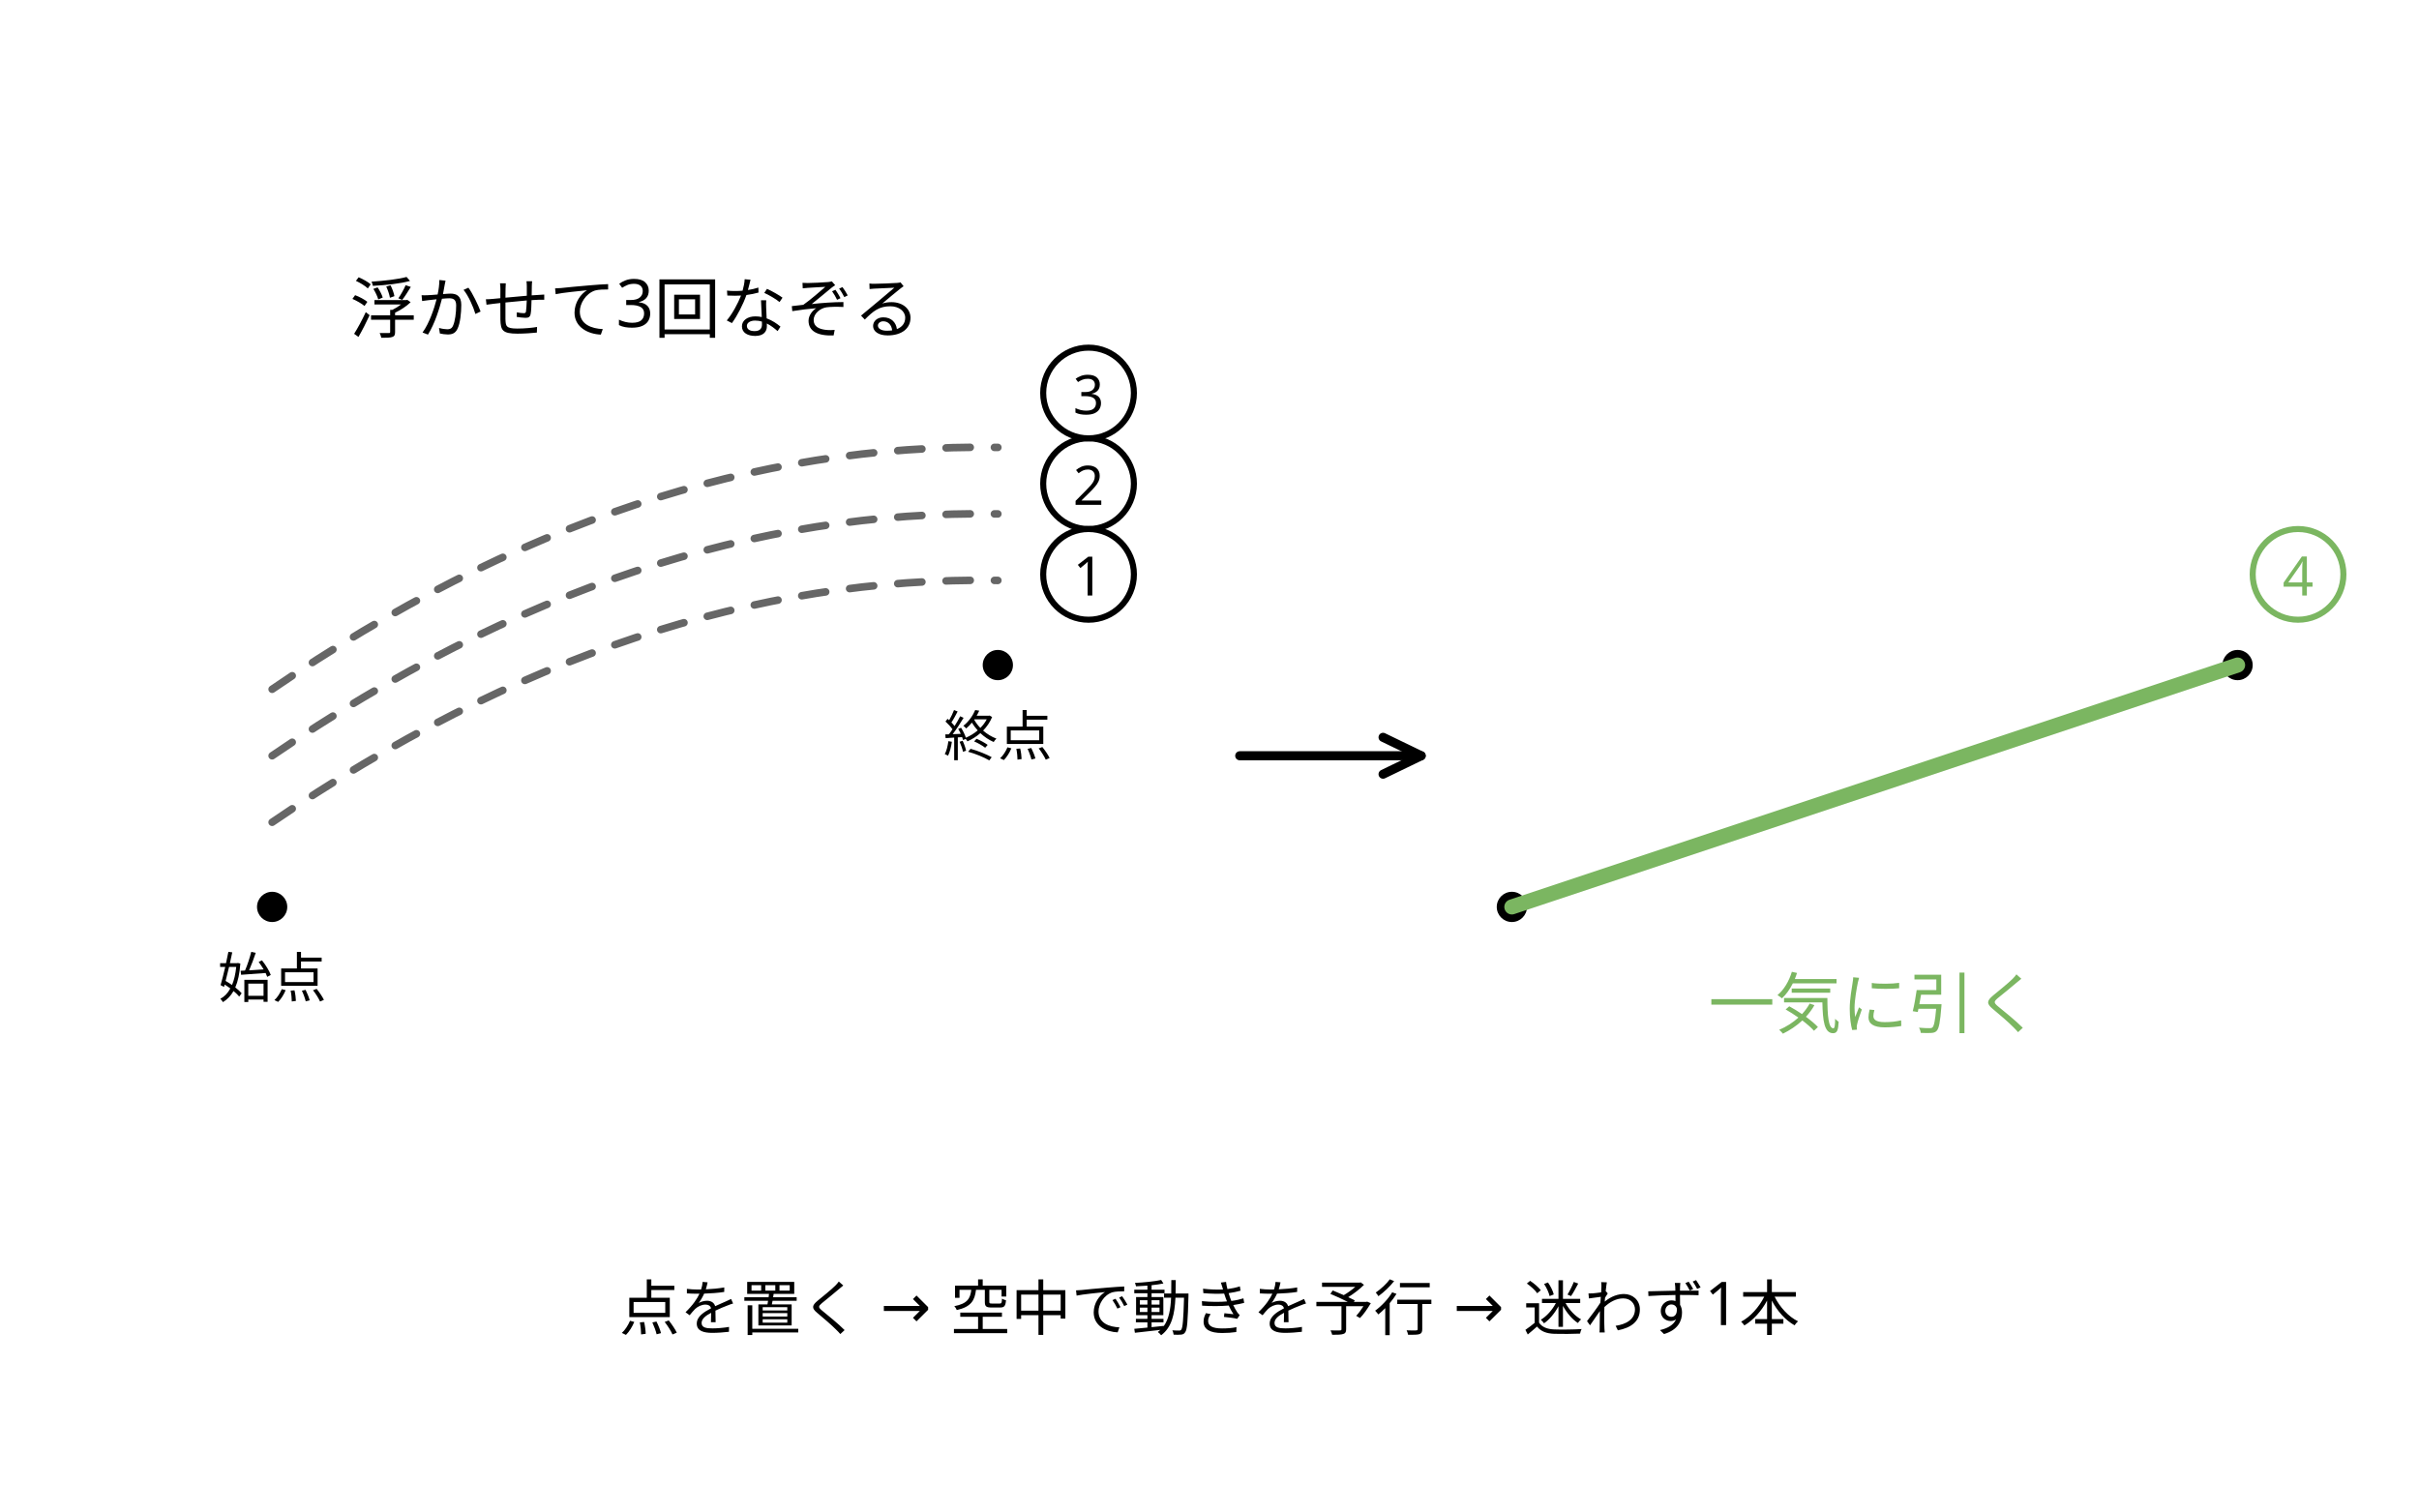
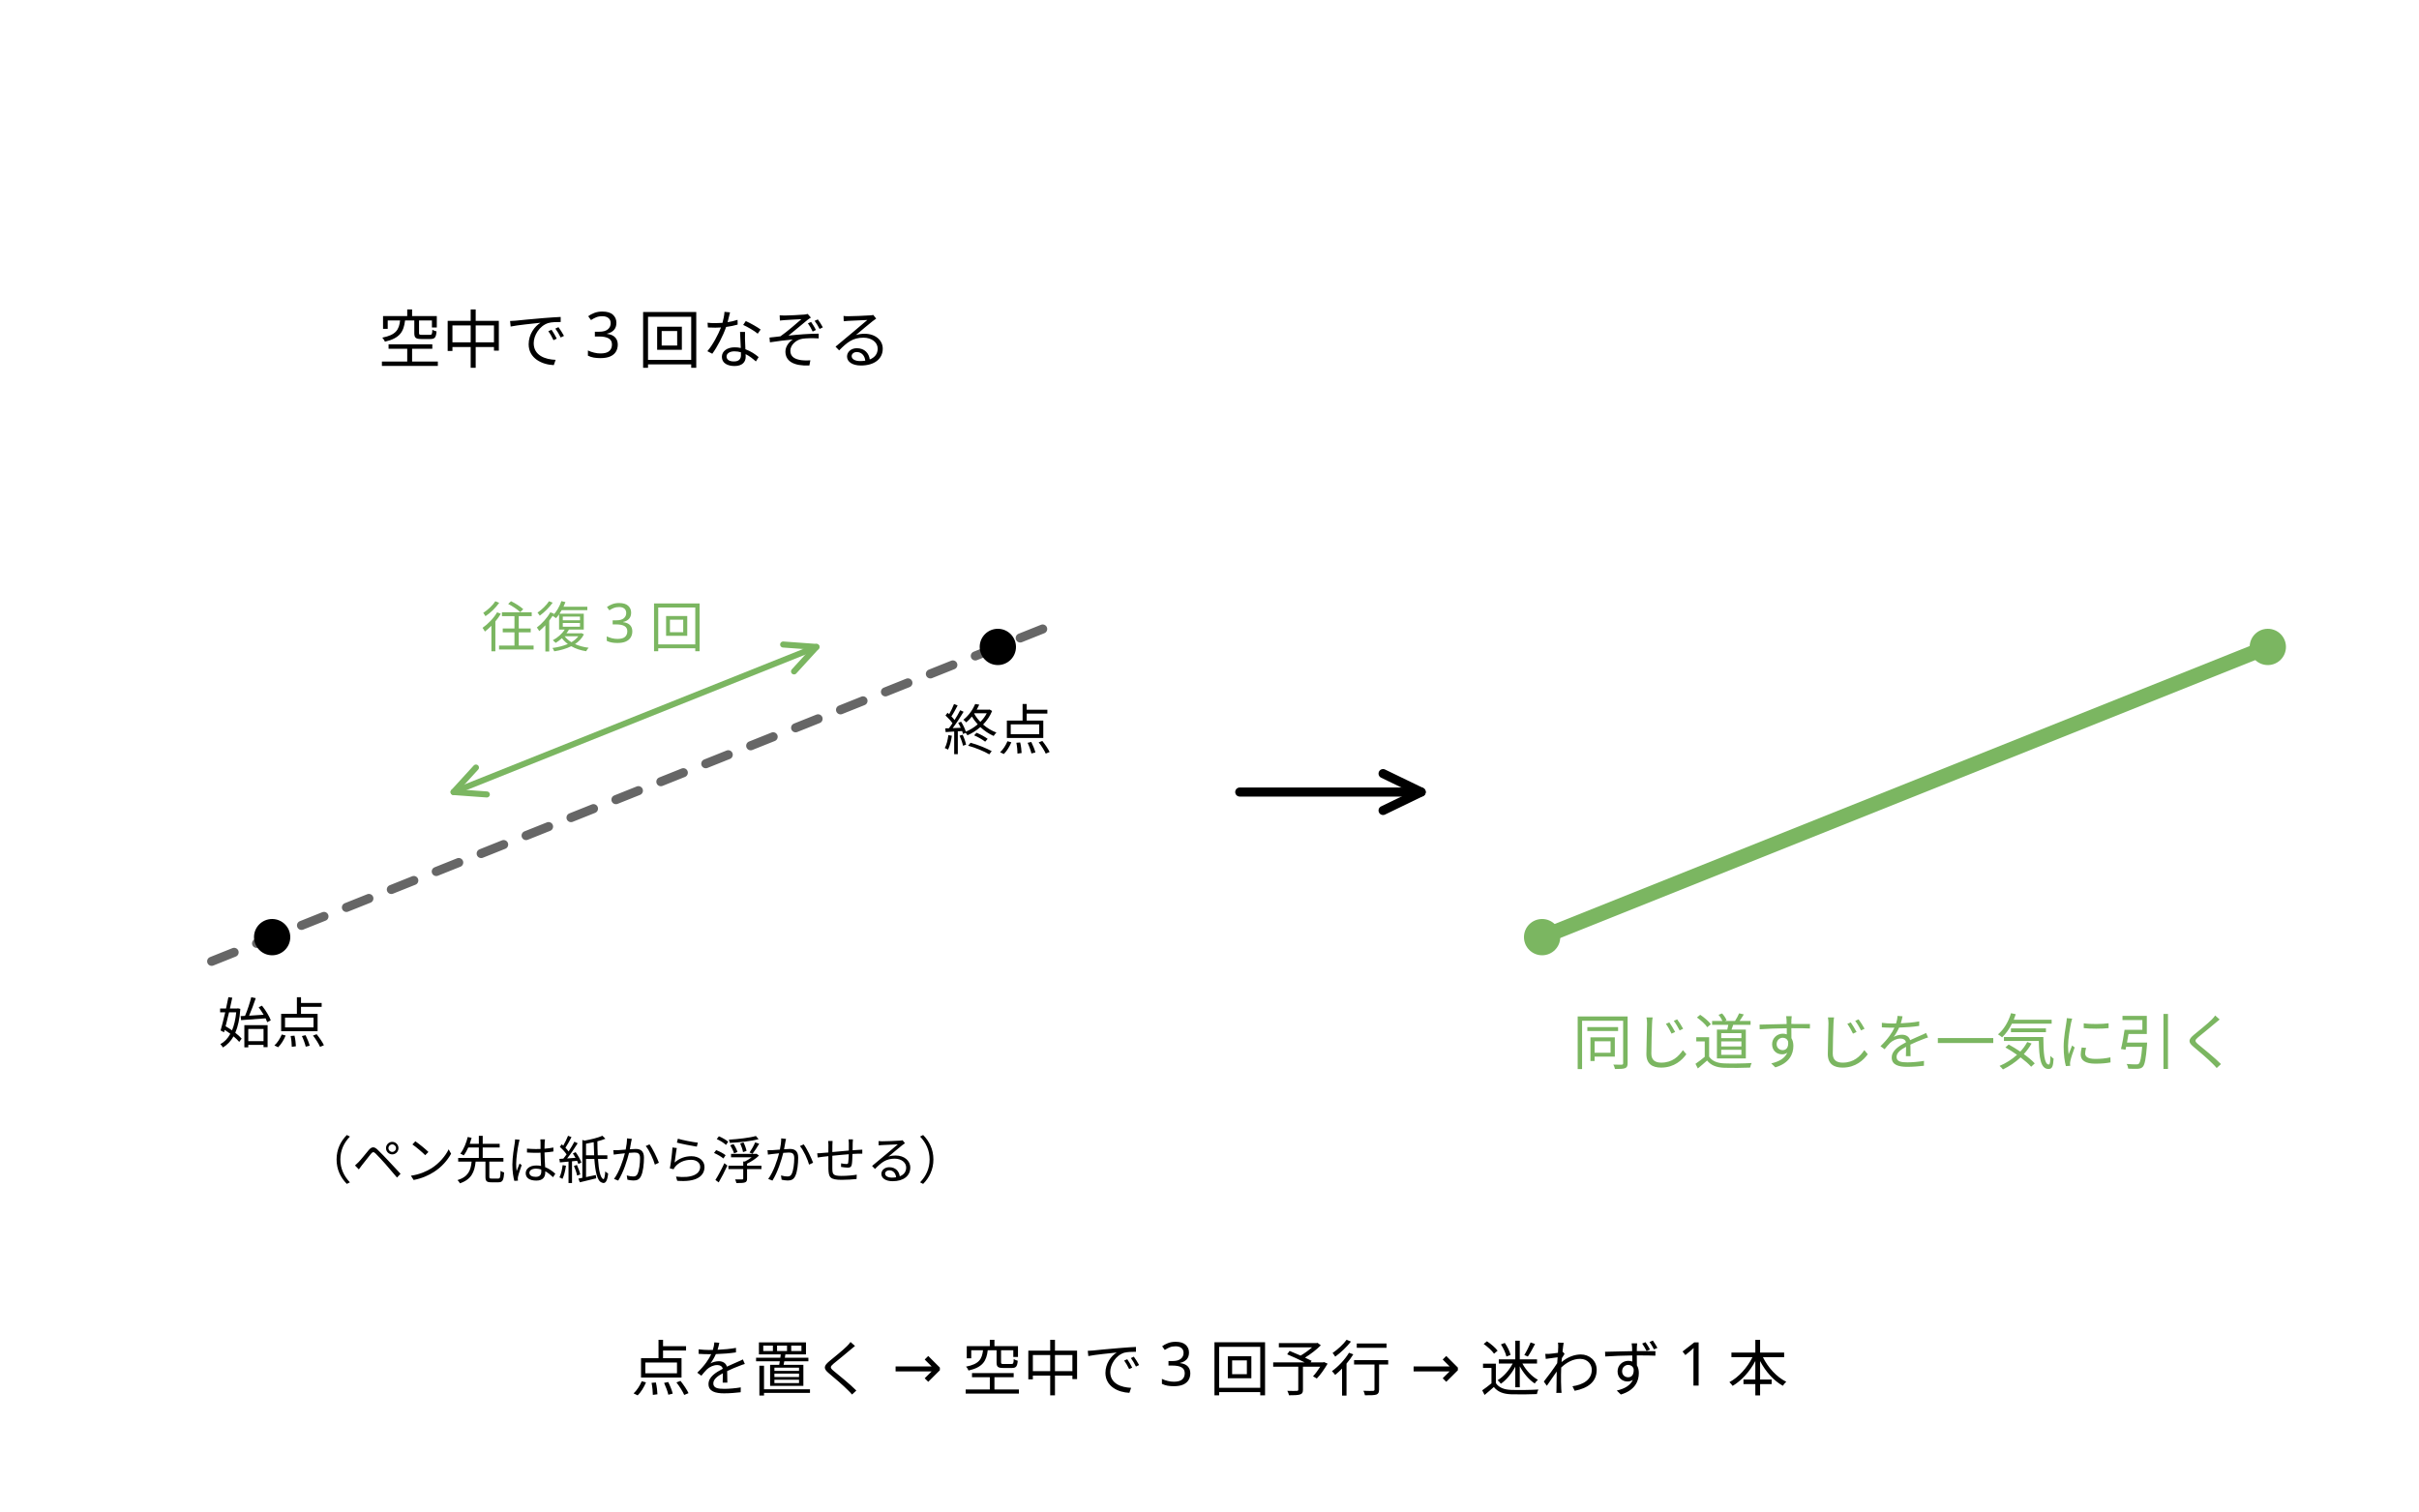
<svg xmlns="http://www.w3.org/2000/svg" viewBox="0 0 800 500" fill="none" stroke="currentColor" stroke-width="2.5" stroke-linecap="round" stroke-linejoin="round" font-family="Zen Kaku Gothic New, sans-serif">
-   <circle cx="90" cy="300" r="5" fill="currentColor" stroke="none" />
-   <circle cx="330" cy="220" r="5" fill="currentColor" stroke="none" />
-   <path d="M90,272 Q210,190 330,192" stroke-dasharray="8 8" opacity="0.6" />
-   <path d="M90,250 Q210,168 330,170" stroke-dasharray="8 8" opacity="0.6" />
-   <path d="M90,228 Q210,146 330,148" stroke-dasharray="8 8" opacity="0.6" />
-   <circle cx="360" cy="190" r="15" stroke="currentColor" stroke-width="2" />
-   <text x="360" y="197" font-size="18" fill="currentColor" stroke="none" text-anchor="middle">1</text>
-   <circle cx="360" cy="160" r="15" stroke="currentColor" stroke-width="2" />
-   <text x="360" y="167" font-size="18" fill="currentColor" stroke="none" text-anchor="middle">2</text>
-   <circle cx="360" cy="130" r="15" stroke="currentColor" stroke-width="2" />
-   <text x="360" y="137" font-size="18" fill="currentColor" stroke="none" text-anchor="middle">3</text>
-   <text x="210" y="110" font-size="22" fill="currentColor" stroke="none" text-anchor="middle">浮かせて3回なぞる</text>
-   <line x1="410" y1="250" x2="470" y2="250" stroke-width="3" />
-   <path d="M457.4,256.1 L470,250 L457.4,243.9" stroke-width="3" />
-   <circle cx="500" cy="300" r="5" fill="currentColor" stroke="none" />
-   <circle cx="740" cy="220" r="5" fill="currentColor" stroke="none" />
-   <line x1="500" y1="300" x2="740" y2="220" stroke="#7BB661" stroke-width="5" />
-   <circle cx="760" cy="190" r="15" stroke="#7BB661" stroke-width="2" />
-   <text x="760" y="197" font-size="18" fill="#7BB661" stroke="none" text-anchor="middle">4</text>
-   <text x="620" y="340" font-size="22" fill="#7BB661" stroke="none" text-anchor="middle">一気に引く</text>
-   <text x="90" y="330" font-size="18" fill="currentColor" stroke="none" text-anchor="middle">始点</text>
-   <text x="330" y="250" font-size="18" fill="currentColor" stroke="none" text-anchor="middle">終点</text>
-   <text x="400" y="440" font-size="20" fill="currentColor" stroke="none" text-anchor="middle">点を置く → 空中で動きを予行 → 迷わず1本</text>
+   <line x1="70" y1="318" x2="350" y2="206" stroke-dasharray="8 8" opacity="0.6" stroke-width="3" />
+   <circle cx="90" cy="310" r="6" fill="currentColor" stroke="none" />
+   <circle cx="330" cy="214" r="6" fill="currentColor" stroke="none" />
+   <text x="90" y="345" font-size="18" fill="currentColor" stroke="none" text-anchor="middle">始点</text>
+   <text x="330" y="248" font-size="18" fill="currentColor" stroke="none" text-anchor="middle">終点</text>
+   <line x1="150" y1="262" x2="270" y2="214" stroke="#7BB661" stroke-width="2" />
+   <path d="M262.6,222.1 L270,214 L259,213.2" stroke="#7BB661" stroke-width="2" />
+   <path d="M157.4,253.9 L150,262 L161,262.8" stroke="#7BB661" stroke-width="2" />
+   <text x="196" y="214" font-size="18" fill="#7BB661" stroke="none" text-anchor="middle">往復 3 回</text>
+   <text x="210" y="120" font-size="21" fill="currentColor" stroke="none" text-anchor="middle">空中で 3 回なぞる</text>
+   <text x="210" y="390" font-size="17" fill="currentColor" stroke="none" text-anchor="middle">（ペン先は紙から浮かせる）</text>
+   <line x1="410" y1="262" x2="470" y2="262" stroke-width="3" />
+   <path d="M457.4,268.1 L470,262 L457.4,255.9" stroke-width="3" />
+   <circle cx="510" cy="310" r="6" fill="#7BB661" stroke="none" />
+   <circle cx="750" cy="214" r="6" fill="#7BB661" stroke="none" />
+   <line x1="510" y1="310" x2="750" y2="214" stroke="#7BB661" stroke-width="5" />
+   <text x="630" y="352" font-size="20" fill="#7BB661" stroke="none" text-anchor="middle">同じ道すじを一気に引く</text>
+   <text x="400" y="460" font-size="20" fill="currentColor" stroke="none" text-anchor="middle">点を置く → 空中で 3 回予行 → 迷わず 1 本</text>
</svg>
